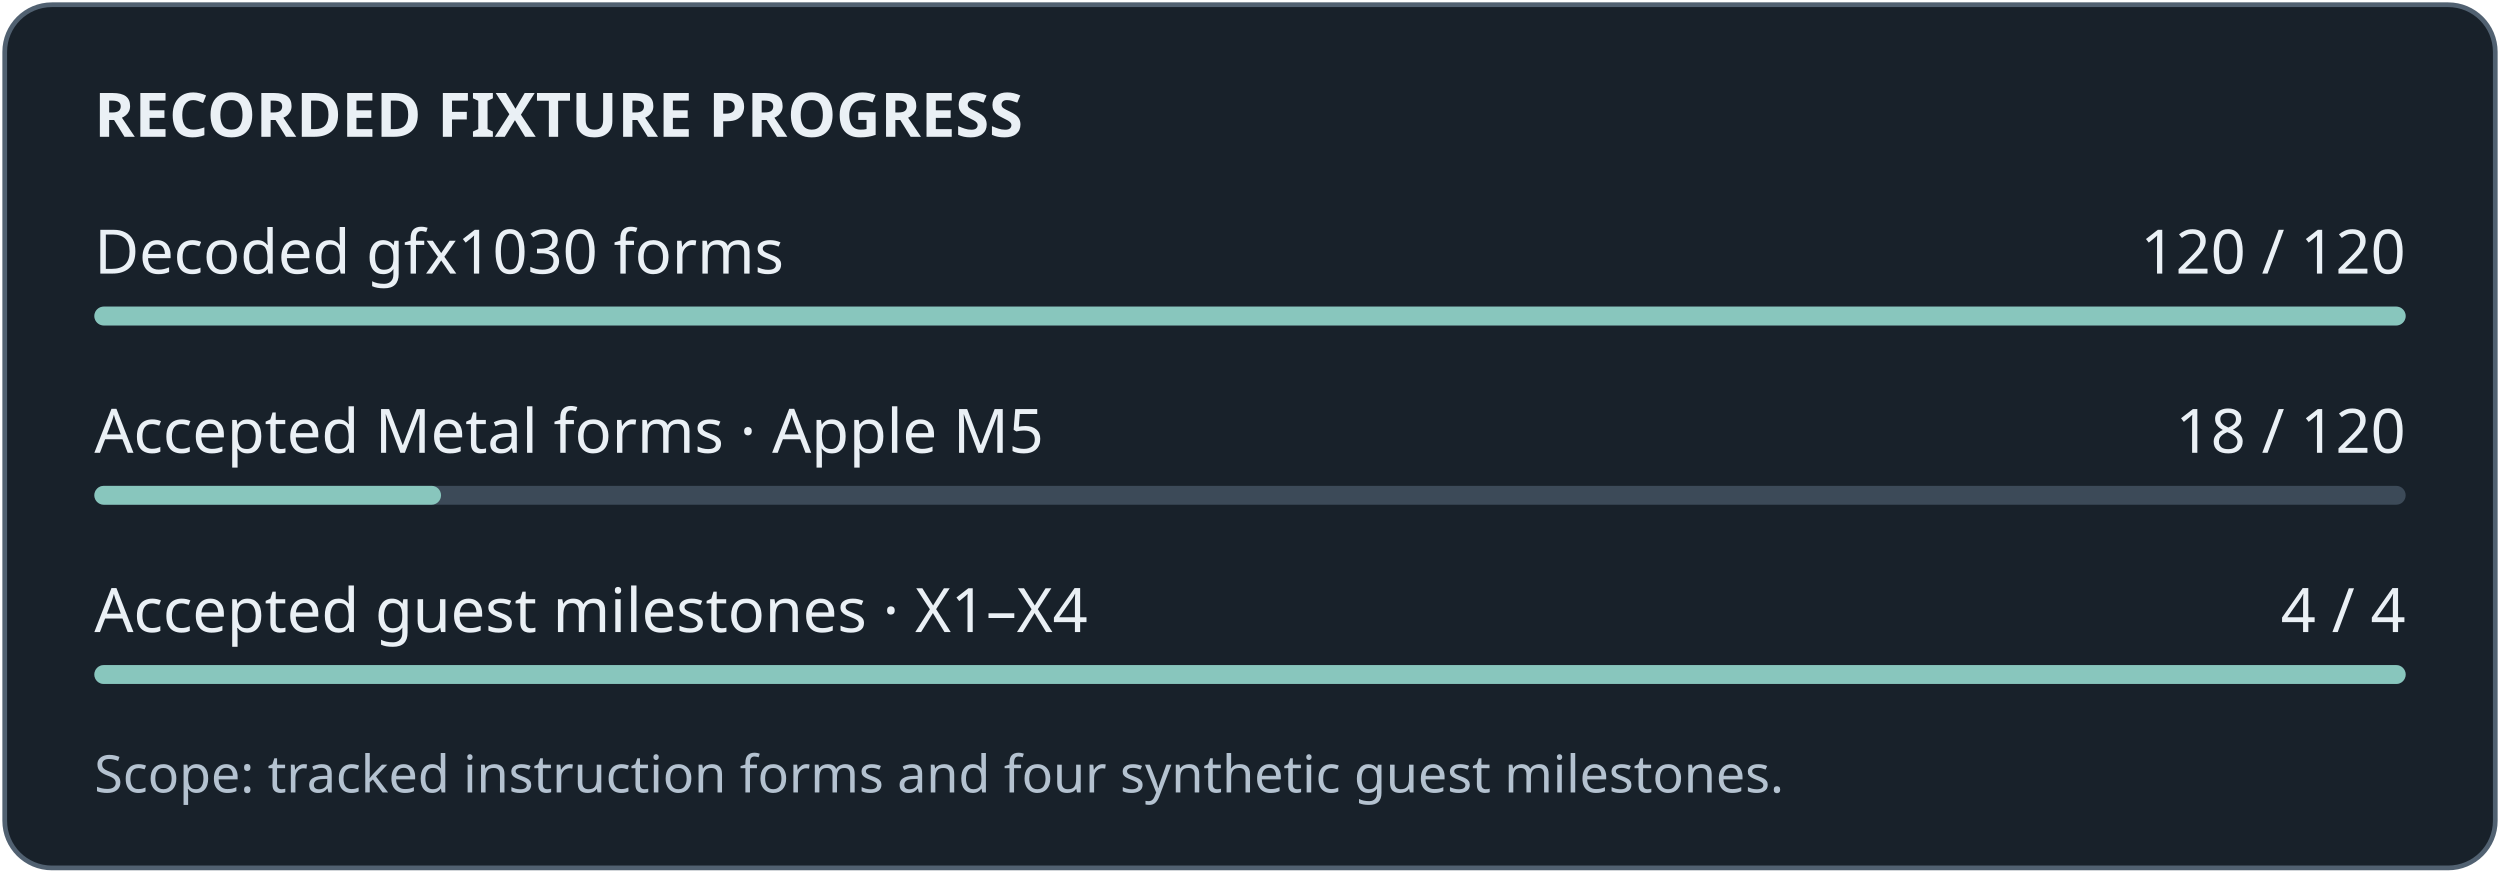
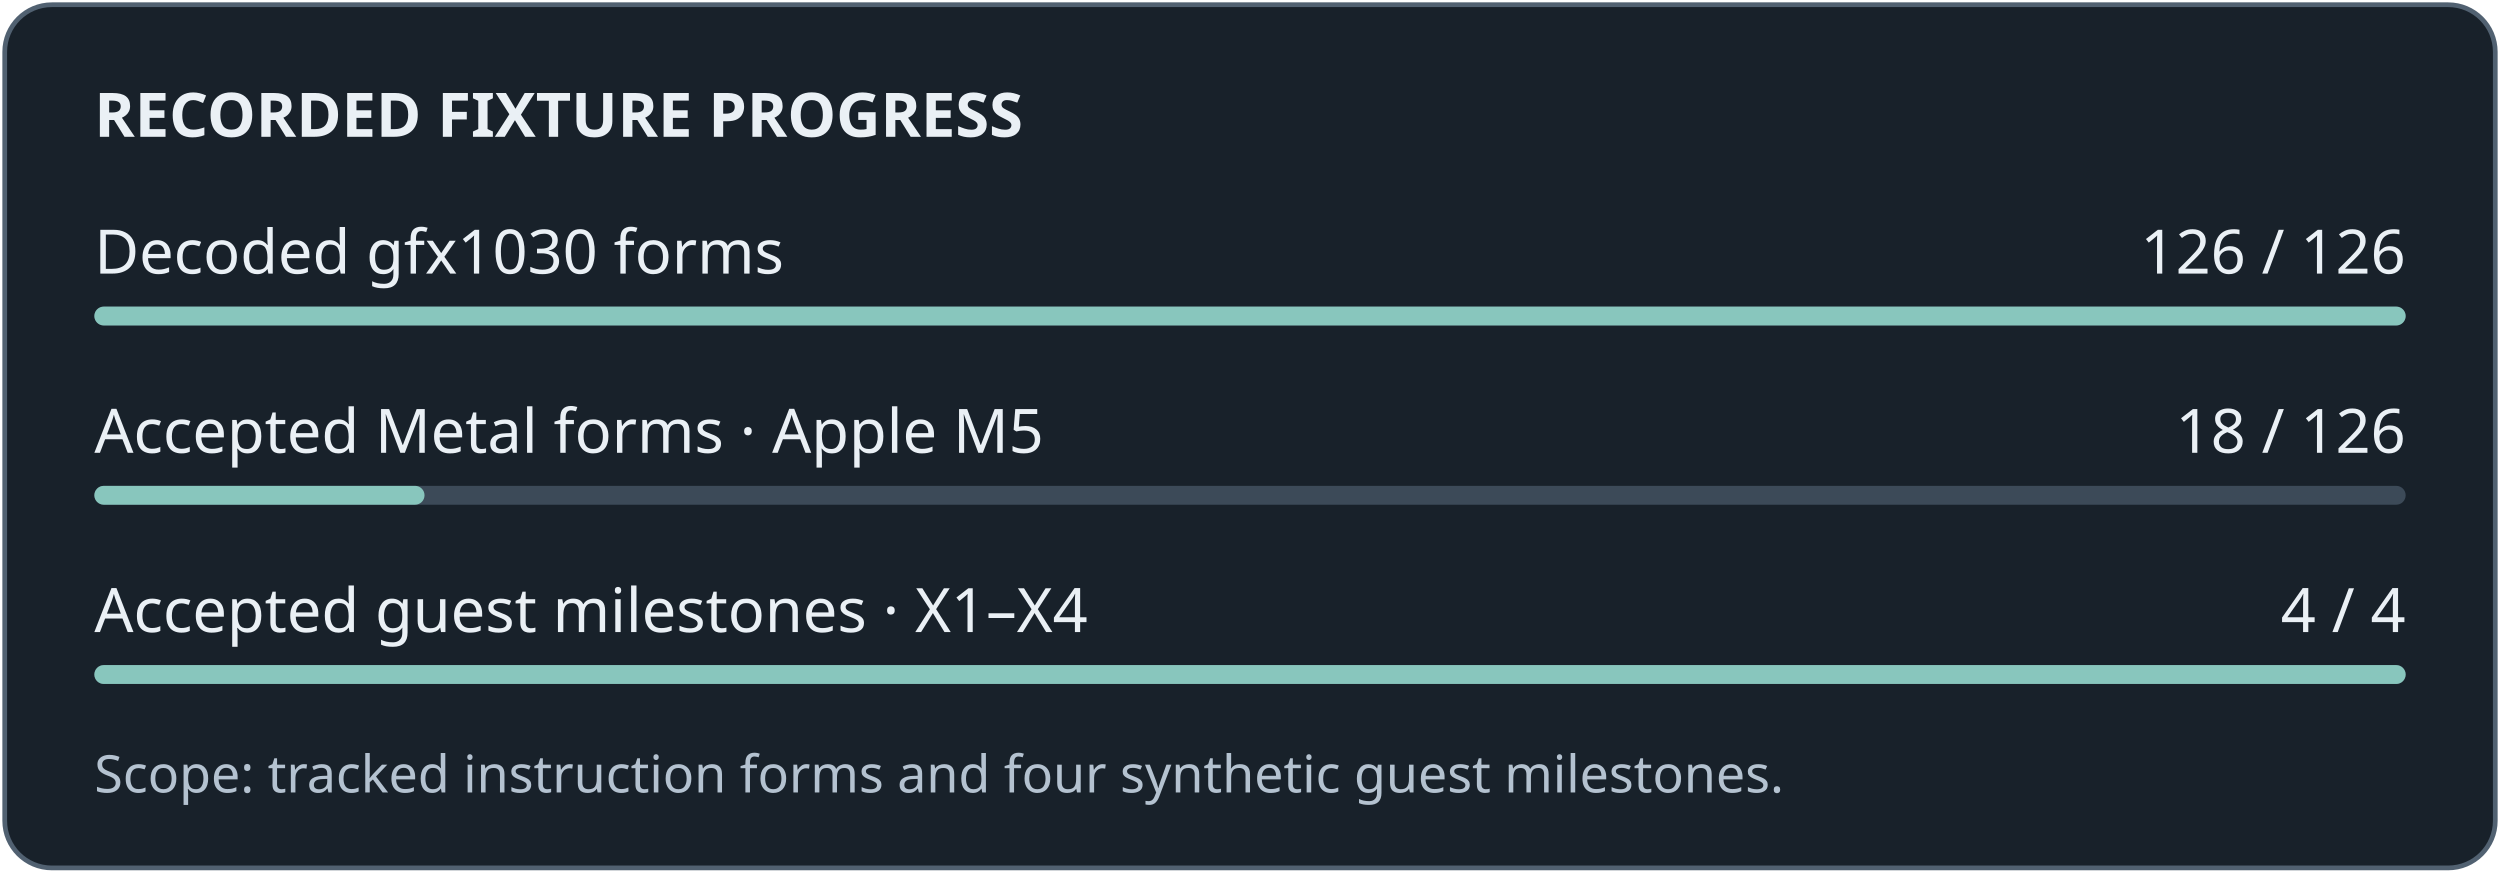
<svg xmlns="http://www.w3.org/2000/svg" width="530" height="185" viewBox="0 0 530 185" role="img" aria-labelledby="title description">
  <rect x="1" y="1" width="528" height="183" rx="10" fill="#18212a" stroke="#516171" />
  <g font-family="system-ui,sans-serif" fill="#eaf0f5">
    <text x="20" y="29" font-size="13" font-weight="700">RECORDED FIXTURE PROGRESS</text>
    <text x="20" y="58" font-size="13">Decoded gfx1030 forms</text>
-     <text x="510" y="58" font-size="13" text-anchor="end">120 / 120</text>
+     <text x="510" y="58" font-size="13" text-anchor="end">126 / 126</text>
    <rect x="20" y="65" width="490" height="4" rx="2" fill="#3c4a58" />
    <rect x="20" y="65" width="490.00" height="4" rx="2" fill="#88c6bd" />
    <text x="20" y="96" font-size="13">Accepted Metal forms · Apple M5</text>
-     <text x="510" y="96" font-size="13" text-anchor="end">18 / 120</text>
+     <text x="510" y="96" font-size="13" text-anchor="end">18 / 126</text>
    <rect x="20" y="103" width="490" height="4" rx="2" fill="#3c4a58" />
-     <rect x="20" y="103" width="73.50" height="4" rx="2" fill="#88c6bd" />
+     <rect x="20" y="103" width="70.00" height="4" rx="2" fill="#88c6bd" />
    <text x="20" y="134" font-size="13">Accepted guest milestones · X1–X4</text>
    <text x="510" y="134" font-size="13" text-anchor="end">4 / 4</text>
    <rect x="20" y="141" width="490" height="4" rx="2" fill="#3c4a58" />
    <rect x="20" y="141" width="490.00" height="4" rx="2" fill="#88c6bd" />
    <text x="20" y="168" font-size="11" fill="#b4c2d0">Scope: tracked instruction forms and four synthetic guest milestones.</text>
  </g>
</svg>
